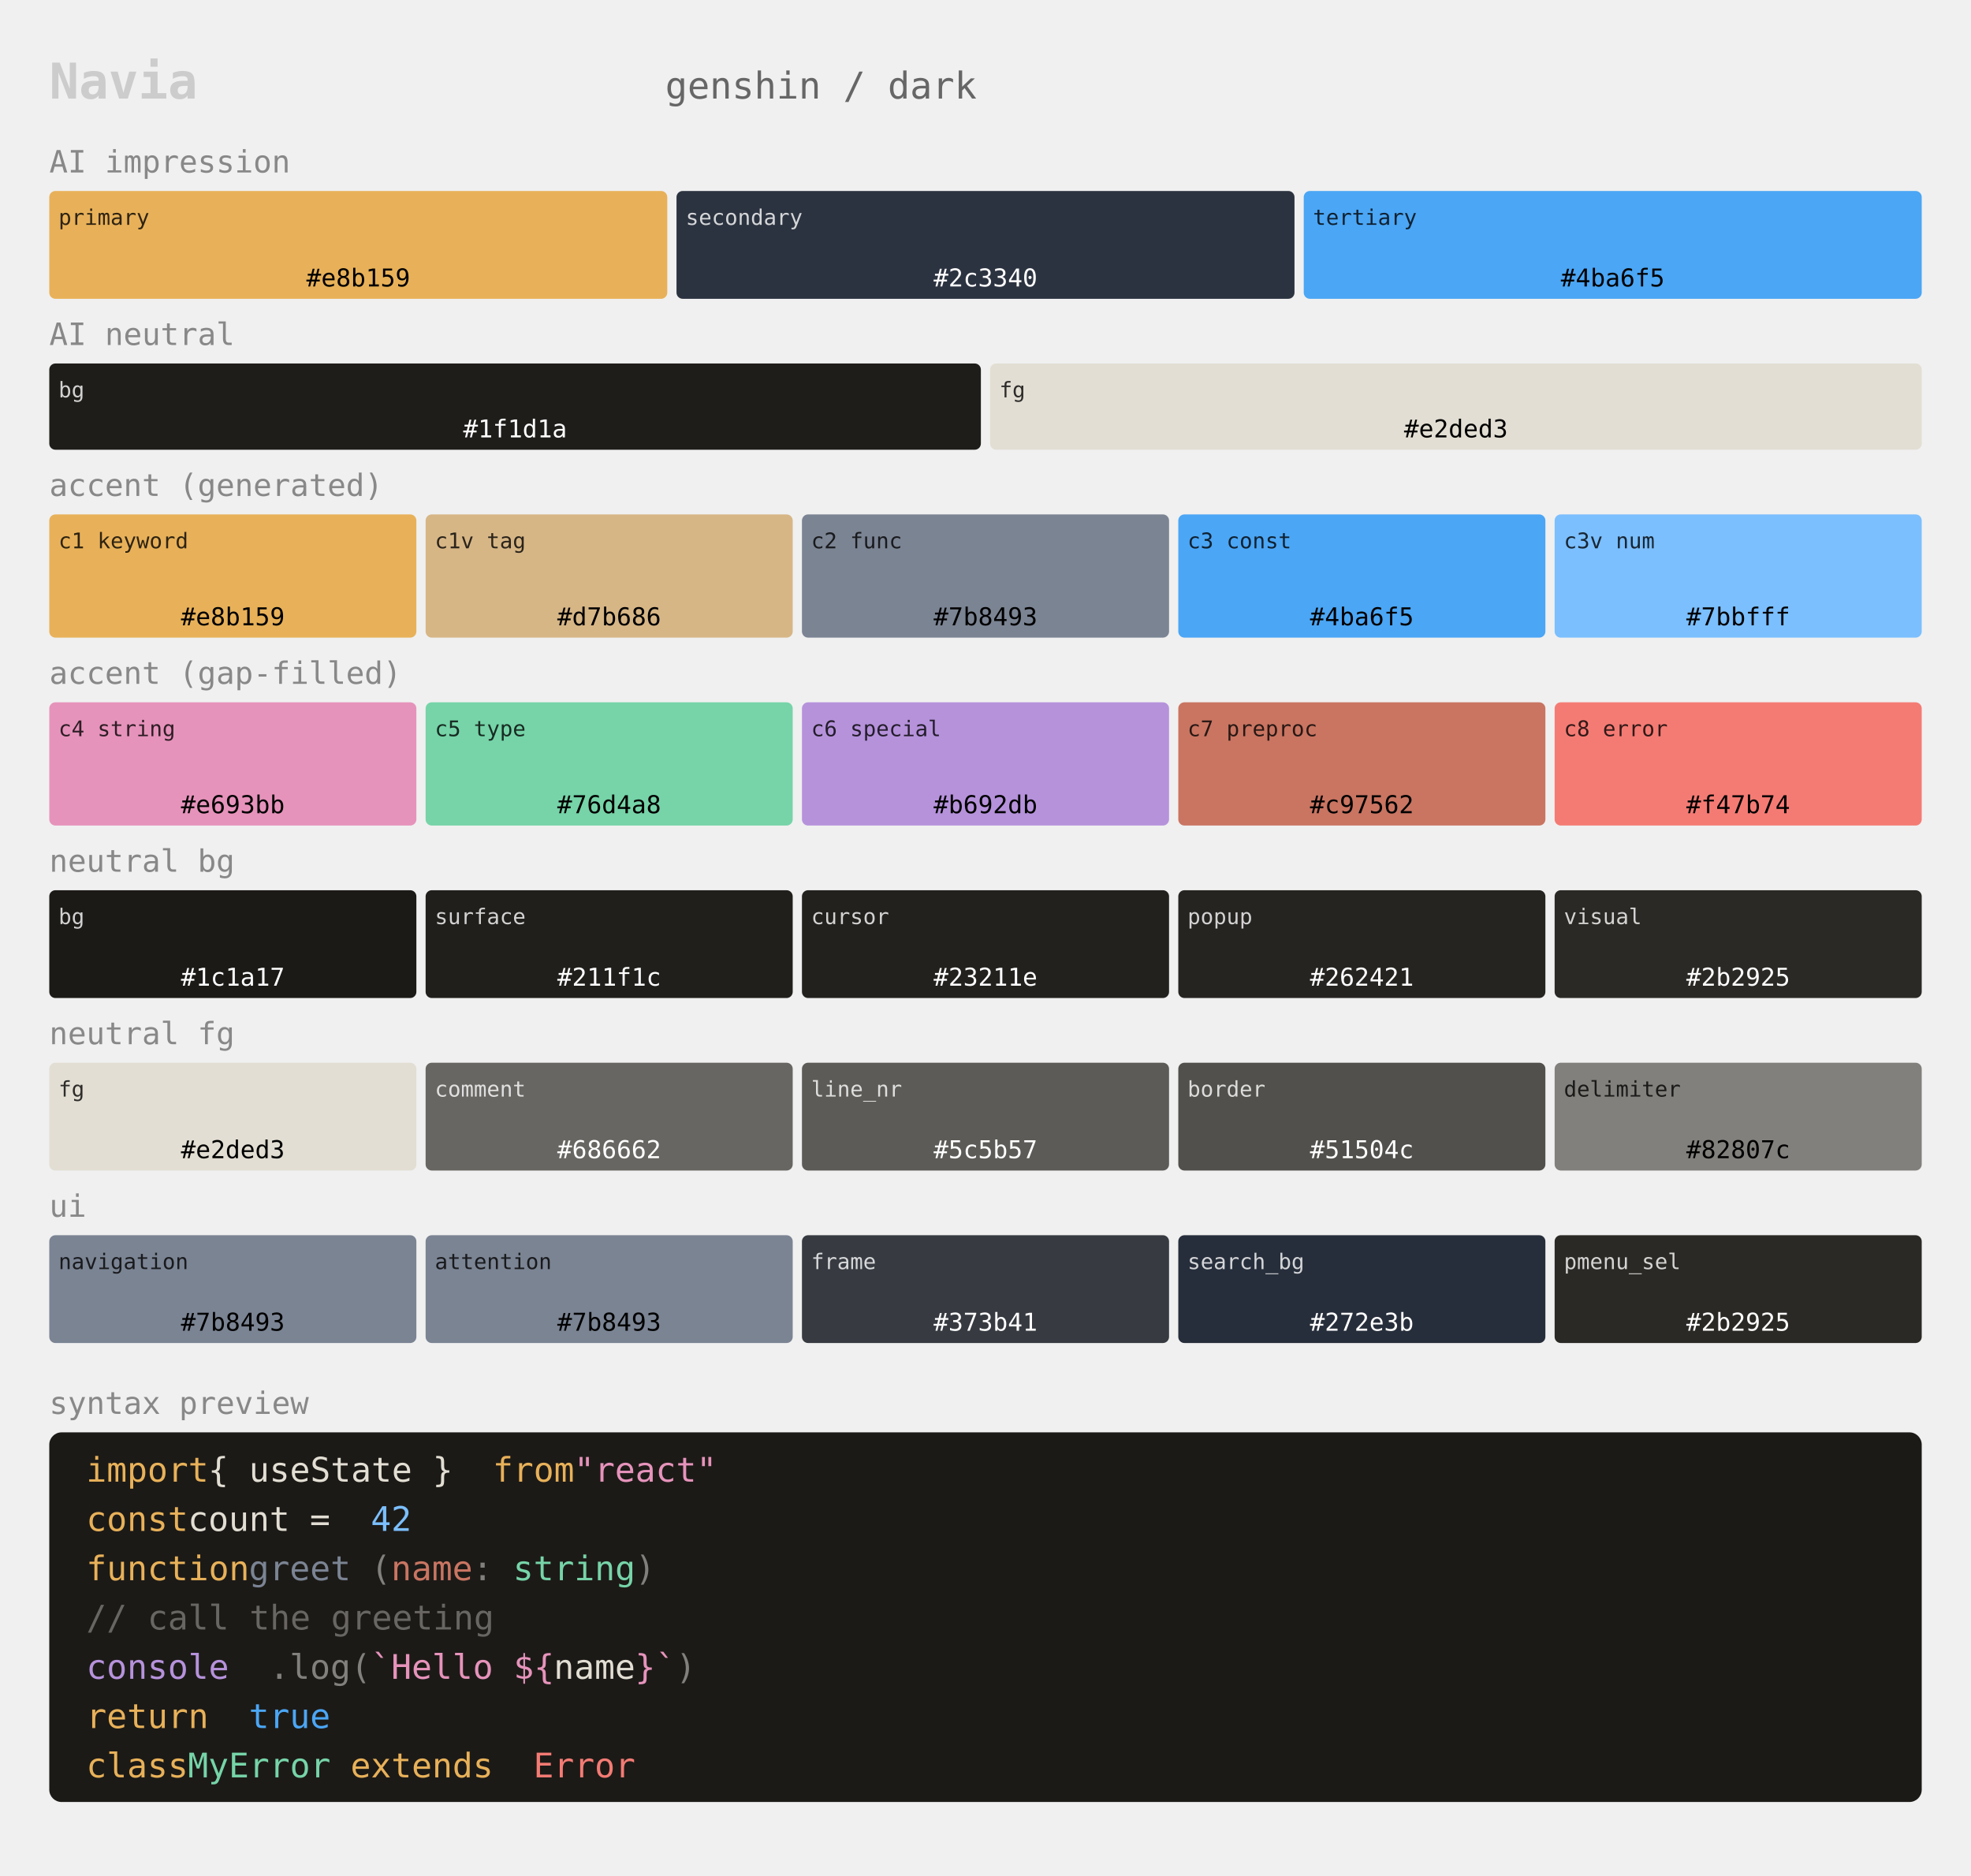
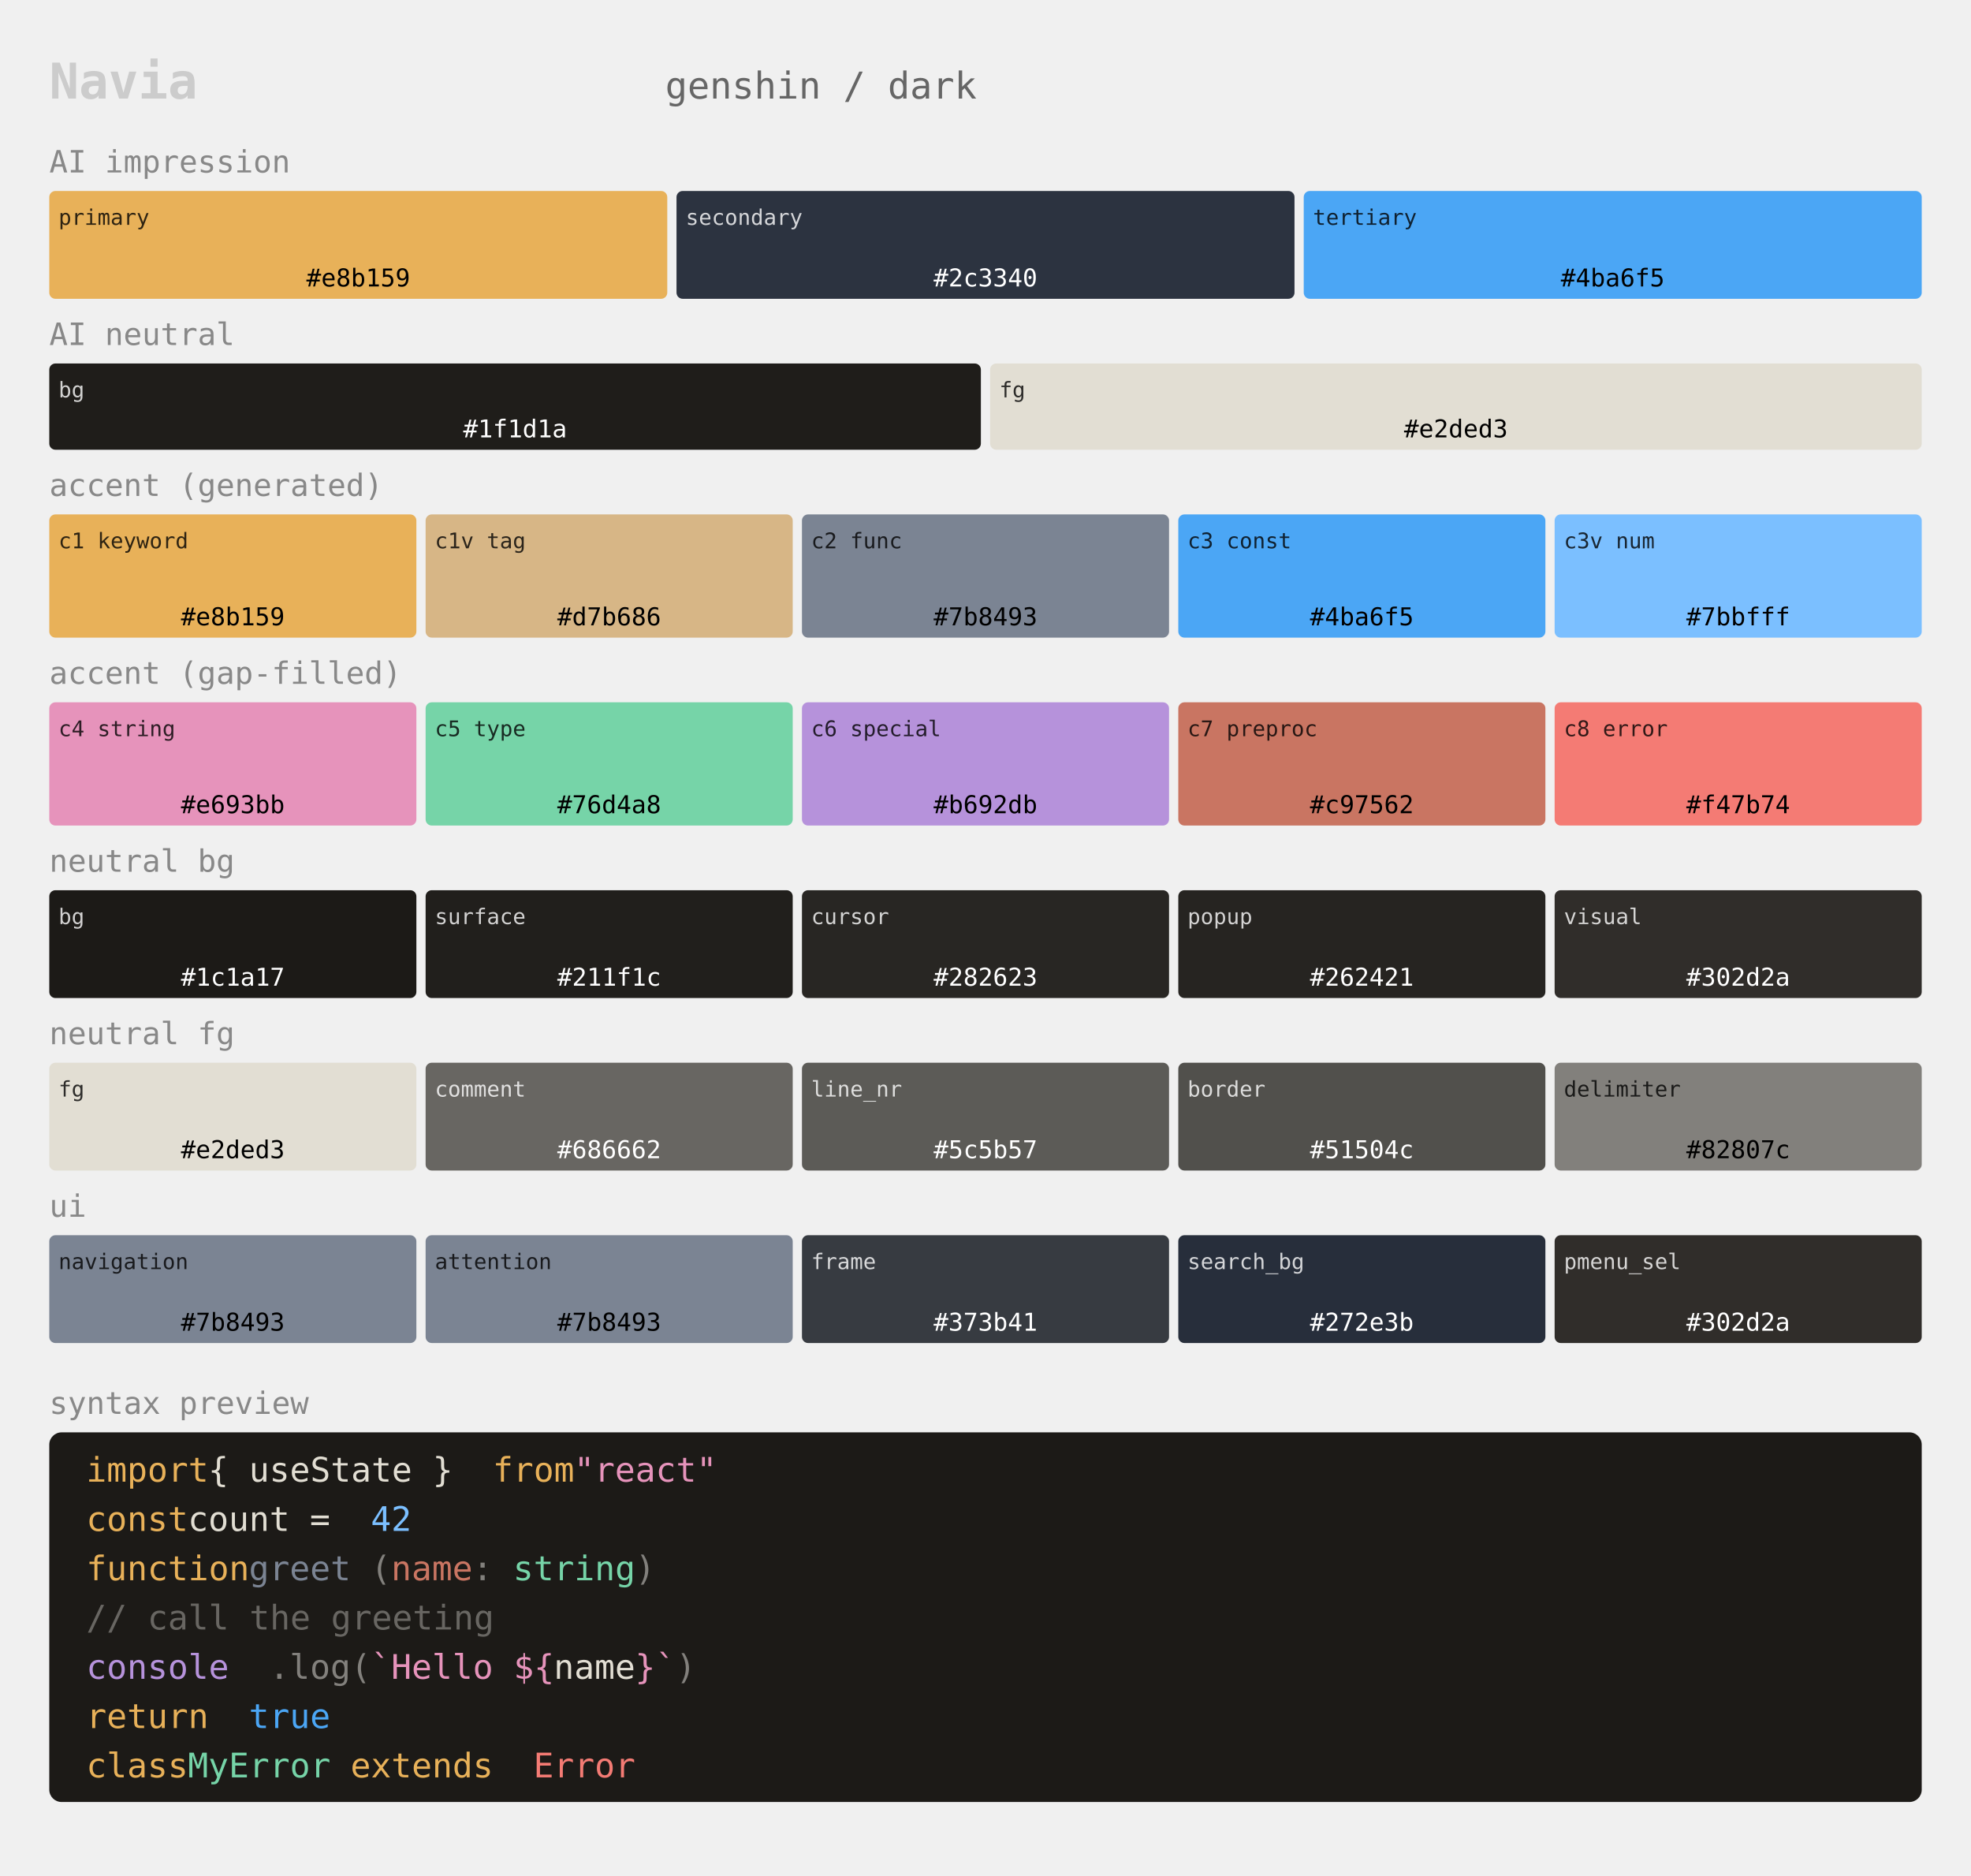
<svg xmlns="http://www.w3.org/2000/svg" width="640" height="609" style="background:#0a0a0a; font-family:ui-monospace,monospace;">
  <text x="16" y="32" fill="#ccc" font-size="16" font-weight="bold">Navia</text>
  <text x="216" y="32" fill="#666" font-size="12">genshin / dark</text>
  <text x="16" y="56" fill="#888" font-size="10">AI impression</text>
  <rect x="16" y="62" width="200.667" height="35" fill="#e8b159" rx="2" />
  <text x="19" y="73" fill="#000000" font-size="7" opacity="0.8">primary</text>
  <text x="116.333" y="93" fill="#000000" font-size="8" text-anchor="middle">#e8b159</text>
  <rect x="219.667" y="62" width="200.667" height="35" fill="#2c3340" rx="2" />
  <text x="222.667" y="73" fill="#ffffff" font-size="7" opacity="0.8">secondary</text>
  <text x="320" y="93" fill="#ffffff" font-size="8" text-anchor="middle">#2c3340</text>
  <rect x="423.333" y="62" width="200.667" height="35" fill="#4ba6f5" rx="2" />
  <text x="426.333" y="73" fill="#000000" font-size="7" opacity="0.8">tertiary</text>
  <text x="523.667" y="93" fill="#000000" font-size="8" text-anchor="middle">#4ba6f5</text>
  <text x="16" y="112" fill="#888" font-size="10">AI neutral</text>
  <rect x="16" y="118" width="302.5" height="28" fill="#1f1d1a" rx="2" />
  <text x="19" y="129" fill="#ffffff" font-size="7" opacity="0.8">bg</text>
  <text x="167.25" y="142" fill="#ffffff" font-size="8" text-anchor="middle">#1f1d1a</text>
  <rect x="321.5" y="118" width="302.5" height="28" fill="#e2ded3" rx="2" />
  <text x="324.5" y="129" fill="#000000" font-size="7" opacity="0.8">fg</text>
  <text x="472.75" y="142" fill="#000000" font-size="8" text-anchor="middle">#e2ded3</text>
  <text x="16" y="161" fill="#888" font-size="10">accent (generated)</text>
  <rect x="16" y="167" width="119.2" height="40" fill="#e8b159" rx="2" />
  <text x="19" y="178" fill="#000000" font-size="7" opacity="0.8">c1 keyword</text>
  <text x="75.6" y="203" fill="#000000" font-size="8" text-anchor="middle">#e8b159</text>
  <rect x="138.2" y="167" width="119.2" height="40" fill="#d7b686" rx="2" />
  <text x="141.2" y="178" fill="#000000" font-size="7" opacity="0.8">c1v tag</text>
  <text x="197.8" y="203" fill="#000000" font-size="8" text-anchor="middle">#d7b686</text>
  <rect x="260.4" y="167" width="119.2" height="40" fill="#7b8493" rx="2" />
  <text x="263.4" y="178" fill="#000000" font-size="7" opacity="0.8">c2 func</text>
  <text x="320" y="203" fill="#000000" font-size="8" text-anchor="middle">#7b8493</text>
  <rect x="382.6" y="167" width="119.2" height="40" fill="#4ba6f5" rx="2" />
  <text x="385.6" y="178" fill="#000000" font-size="7" opacity="0.8">c3 const</text>
  <text x="442.2" y="203" fill="#000000" font-size="8" text-anchor="middle">#4ba6f5</text>
  <rect x="504.8" y="167" width="119.2" height="40" fill="#7bbfff" rx="2" />
  <text x="507.8" y="178" fill="#000000" font-size="7" opacity="0.8">c3v num</text>
  <text x="564.4" y="203" fill="#000000" font-size="8" text-anchor="middle">#7bbfff</text>
  <text x="16" y="222" fill="#888" font-size="10">accent (gap-filled)</text>
  <rect x="16" y="228" width="119.2" height="40" fill="#e693bb" rx="2" />
  <text x="19" y="239" fill="#000000" font-size="7" opacity="0.8">c4 string</text>
  <text x="75.6" y="264" fill="#000000" font-size="8" text-anchor="middle">#e693bb</text>
  <rect x="138.2" y="228" width="119.2" height="40" fill="#76d4a8" rx="2" />
  <text x="141.2" y="239" fill="#000000" font-size="7" opacity="0.8">c5 type</text>
  <text x="197.8" y="264" fill="#000000" font-size="8" text-anchor="middle">#76d4a8</text>
  <rect x="260.4" y="228" width="119.2" height="40" fill="#b692db" rx="2" />
  <text x="263.4" y="239" fill="#000000" font-size="7" opacity="0.8">c6 special</text>
  <text x="320" y="264" fill="#000000" font-size="8" text-anchor="middle">#b692db</text>
  <rect x="382.6" y="228" width="119.2" height="40" fill="#c97562" rx="2" />
  <text x="385.6" y="239" fill="#000000" font-size="7" opacity="0.8">c7 preproc</text>
  <text x="442.2" y="264" fill="#000000" font-size="8" text-anchor="middle">#c97562</text>
  <rect x="504.8" y="228" width="119.2" height="40" fill="#f47b74" rx="2" />
  <text x="507.8" y="239" fill="#000000" font-size="7" opacity="0.8">c8 error</text>
  <text x="564.4" y="264" fill="#000000" font-size="8" text-anchor="middle">#f47b74</text>
  <text x="16" y="283" fill="#888" font-size="10">neutral bg</text>
  <rect x="16" y="289" width="119.2" height="35" fill="#1c1a17" rx="2" />
  <text x="19" y="300" fill="#ffffff" font-size="7" opacity="0.8">bg</text>
  <text x="75.6" y="320" fill="#ffffff" font-size="8" text-anchor="middle">#1c1a17</text>
  <rect x="138.2" y="289" width="119.2" height="35" fill="#211f1c" rx="2" />
  <text x="141.2" y="300" fill="#ffffff" font-size="7" opacity="0.8">surface</text>
  <text x="197.8" y="320" fill="#ffffff" font-size="8" text-anchor="middle">#211f1c</text>
-   <rect x="260.4" y="289" width="119.2" height="35" fill="#23211e" rx="2" />
+   <rect x="260.4" y="289" width="119.2" height="35" fill="#282623" rx="2" />
  <text x="263.4" y="300" fill="#ffffff" font-size="7" opacity="0.8">cursor</text>
-   <text x="320" y="320" fill="#ffffff" font-size="8" text-anchor="middle">#23211e</text>
+   <text x="320" y="320" fill="#ffffff" font-size="8" text-anchor="middle">#282623</text>
  <rect x="382.6" y="289" width="119.2" height="35" fill="#262421" rx="2" />
  <text x="385.6" y="300" fill="#ffffff" font-size="7" opacity="0.8">popup</text>
  <text x="442.2" y="320" fill="#ffffff" font-size="8" text-anchor="middle">#262421</text>
-   <rect x="504.8" y="289" width="119.2" height="35" fill="#2b2925" rx="2" />
+   <rect x="504.8" y="289" width="119.2" height="35" fill="#302d2a" rx="2" />
  <text x="507.8" y="300" fill="#ffffff" font-size="7" opacity="0.8">visual</text>
-   <text x="564.4" y="320" fill="#ffffff" font-size="8" text-anchor="middle">#2b2925</text>
+   <text x="564.4" y="320" fill="#ffffff" font-size="8" text-anchor="middle">#302d2a</text>
  <text x="16" y="339" fill="#888" font-size="10">neutral fg</text>
  <rect x="16" y="345" width="119.2" height="35" fill="#e2ded3" rx="2" />
  <text x="19" y="356" fill="#000000" font-size="7" opacity="0.8">fg</text>
  <text x="75.6" y="376" fill="#000000" font-size="8" text-anchor="middle">#e2ded3</text>
  <rect x="138.2" y="345" width="119.2" height="35" fill="#686662" rx="2" />
  <text x="141.2" y="356" fill="#ffffff" font-size="7" opacity="0.8">comment</text>
  <text x="197.8" y="376" fill="#ffffff" font-size="8" text-anchor="middle">#686662</text>
  <rect x="260.4" y="345" width="119.2" height="35" fill="#5c5b57" rx="2" />
  <text x="263.4" y="356" fill="#ffffff" font-size="7" opacity="0.8">line_nr</text>
  <text x="320" y="376" fill="#ffffff" font-size="8" text-anchor="middle">#5c5b57</text>
  <rect x="382.6" y="345" width="119.2" height="35" fill="#51504c" rx="2" />
  <text x="385.6" y="356" fill="#ffffff" font-size="7" opacity="0.8">border</text>
  <text x="442.2" y="376" fill="#ffffff" font-size="8" text-anchor="middle">#51504c</text>
  <rect x="504.8" y="345" width="119.2" height="35" fill="#82807c" rx="2" />
  <text x="507.8" y="356" fill="#000000" font-size="7" opacity="0.8">delimiter</text>
  <text x="564.4" y="376" fill="#000000" font-size="8" text-anchor="middle">#82807c</text>
  <text x="16" y="395" fill="#888" font-size="10">ui</text>
  <rect x="16" y="401" width="119.2" height="35" fill="#7b8493" rx="2" />
  <text x="19" y="412" fill="#000000" font-size="7" opacity="0.8">navigation</text>
  <text x="75.6" y="432" fill="#000000" font-size="8" text-anchor="middle">#7b8493</text>
  <rect x="138.2" y="401" width="119.2" height="35" fill="#7b8493" rx="2" />
  <text x="141.2" y="412" fill="#000000" font-size="7" opacity="0.8">attention</text>
  <text x="197.8" y="432" fill="#000000" font-size="8" text-anchor="middle">#7b8493</text>
  <rect x="260.4" y="401" width="119.2" height="35" fill="#373b41" rx="2" />
  <text x="263.4" y="412" fill="#ffffff" font-size="7" opacity="0.8">frame</text>
  <text x="320" y="432" fill="#ffffff" font-size="8" text-anchor="middle">#373b41</text>
  <rect x="382.6" y="401" width="119.2" height="35" fill="#272e3b" rx="2" />
  <text x="385.6" y="412" fill="#ffffff" font-size="7" opacity="0.8">search_bg</text>
  <text x="442.2" y="432" fill="#ffffff" font-size="8" text-anchor="middle">#272e3b</text>
-   <rect x="504.8" y="401" width="119.2" height="35" fill="#2b2925" rx="2" />
+   <rect x="504.8" y="401" width="119.2" height="35" fill="#302d2a" rx="2" />
  <text x="507.8" y="412" fill="#ffffff" font-size="7" opacity="0.8">pmenu_sel</text>
-   <text x="564.4" y="432" fill="#ffffff" font-size="8" text-anchor="middle">#2b2925</text>
+   <text x="564.4" y="432" fill="#ffffff" font-size="8" text-anchor="middle">#302d2a</text>
  <text x="16" y="459" fill="#888" font-size="10">syntax preview</text>
  <rect x="16" y="465" width="608" height="120" fill="#1c1a17" rx="4" />
  <text x="28" y="481" fill="#e8b159" font-size="11" font-family="monospace">import</text>
  <text x="67.6" y="481" fill="#e2ded3" font-size="11" font-family="monospace"> { useState } </text>
  <text x="160" y="481" fill="#e8b159" font-size="11" font-family="monospace">from</text>
  <text x="186.4" y="481" fill="#e693bb" font-size="11" font-family="monospace"> "react"</text>
  <text x="28" y="497" fill="#e8b159" font-size="11" font-family="monospace">const</text>
  <text x="61" y="497" fill="#e2ded3" font-size="11" font-family="monospace"> count</text>
  <text x="100.6" y="497" fill="#e2ded3" font-size="11" font-family="monospace"> = </text>
  <text x="120.4" y="497" fill="#7bbfff" font-size="11" font-family="monospace">42</text>
  <text x="28" y="513" fill="#e8b159" font-size="11" font-family="monospace">function</text>
  <text x="80.8" y="513" fill="#7b8493" font-size="11" font-family="monospace"> greet</text>
  <text x="120.4" y="513" fill="#82807c" font-size="11" font-family="monospace">(</text>
  <text x="127" y="513" fill="#c97562" font-size="11" font-family="monospace">name</text>
  <text x="153.4" y="513" fill="#82807c" font-size="11" font-family="monospace">: </text>
  <text x="166.6" y="513" fill="#76d4a8" font-size="11" font-family="monospace">string</text>
  <text x="206.2" y="513" fill="#82807c" font-size="11" font-family="monospace">)</text>
  <text x="28" y="529" fill="#686662" font-size="11" font-family="monospace">  // call the greeting</text>
  <text x="28" y="545" fill="#b692db" font-size="11" font-family="monospace">  console</text>
  <text x="87.4" y="545" fill="#82807c" font-size="11" font-family="monospace">.log(</text>
  <text x="120.4" y="545" fill="#e693bb" font-size="11" font-family="monospace">`Hello ${</text>
  <text x="179.8" y="545" fill="#e2ded3" font-size="11" font-family="monospace">name</text>
  <text x="206.2" y="545" fill="#e693bb" font-size="11" font-family="monospace">}`</text>
  <text x="219.4" y="545" fill="#82807c" font-size="11" font-family="monospace">)</text>
  <text x="28" y="561" fill="#e8b159" font-size="11" font-family="monospace">  return</text>
  <text x="80.8" y="561" fill="#4ba6f5" font-size="11" font-family="monospace"> true</text>
  <text x="28" y="577" fill="#e8b159" font-size="11" font-family="monospace">class</text>
  <text x="61" y="577" fill="#76d4a8" font-size="11" font-family="monospace"> MyError</text>
  <text x="113.8" y="577" fill="#e8b159" font-size="11" font-family="monospace"> extends </text>
  <text x="173.2" y="577" fill="#f47b74" font-size="11" font-family="monospace">Error</text>
</svg>
